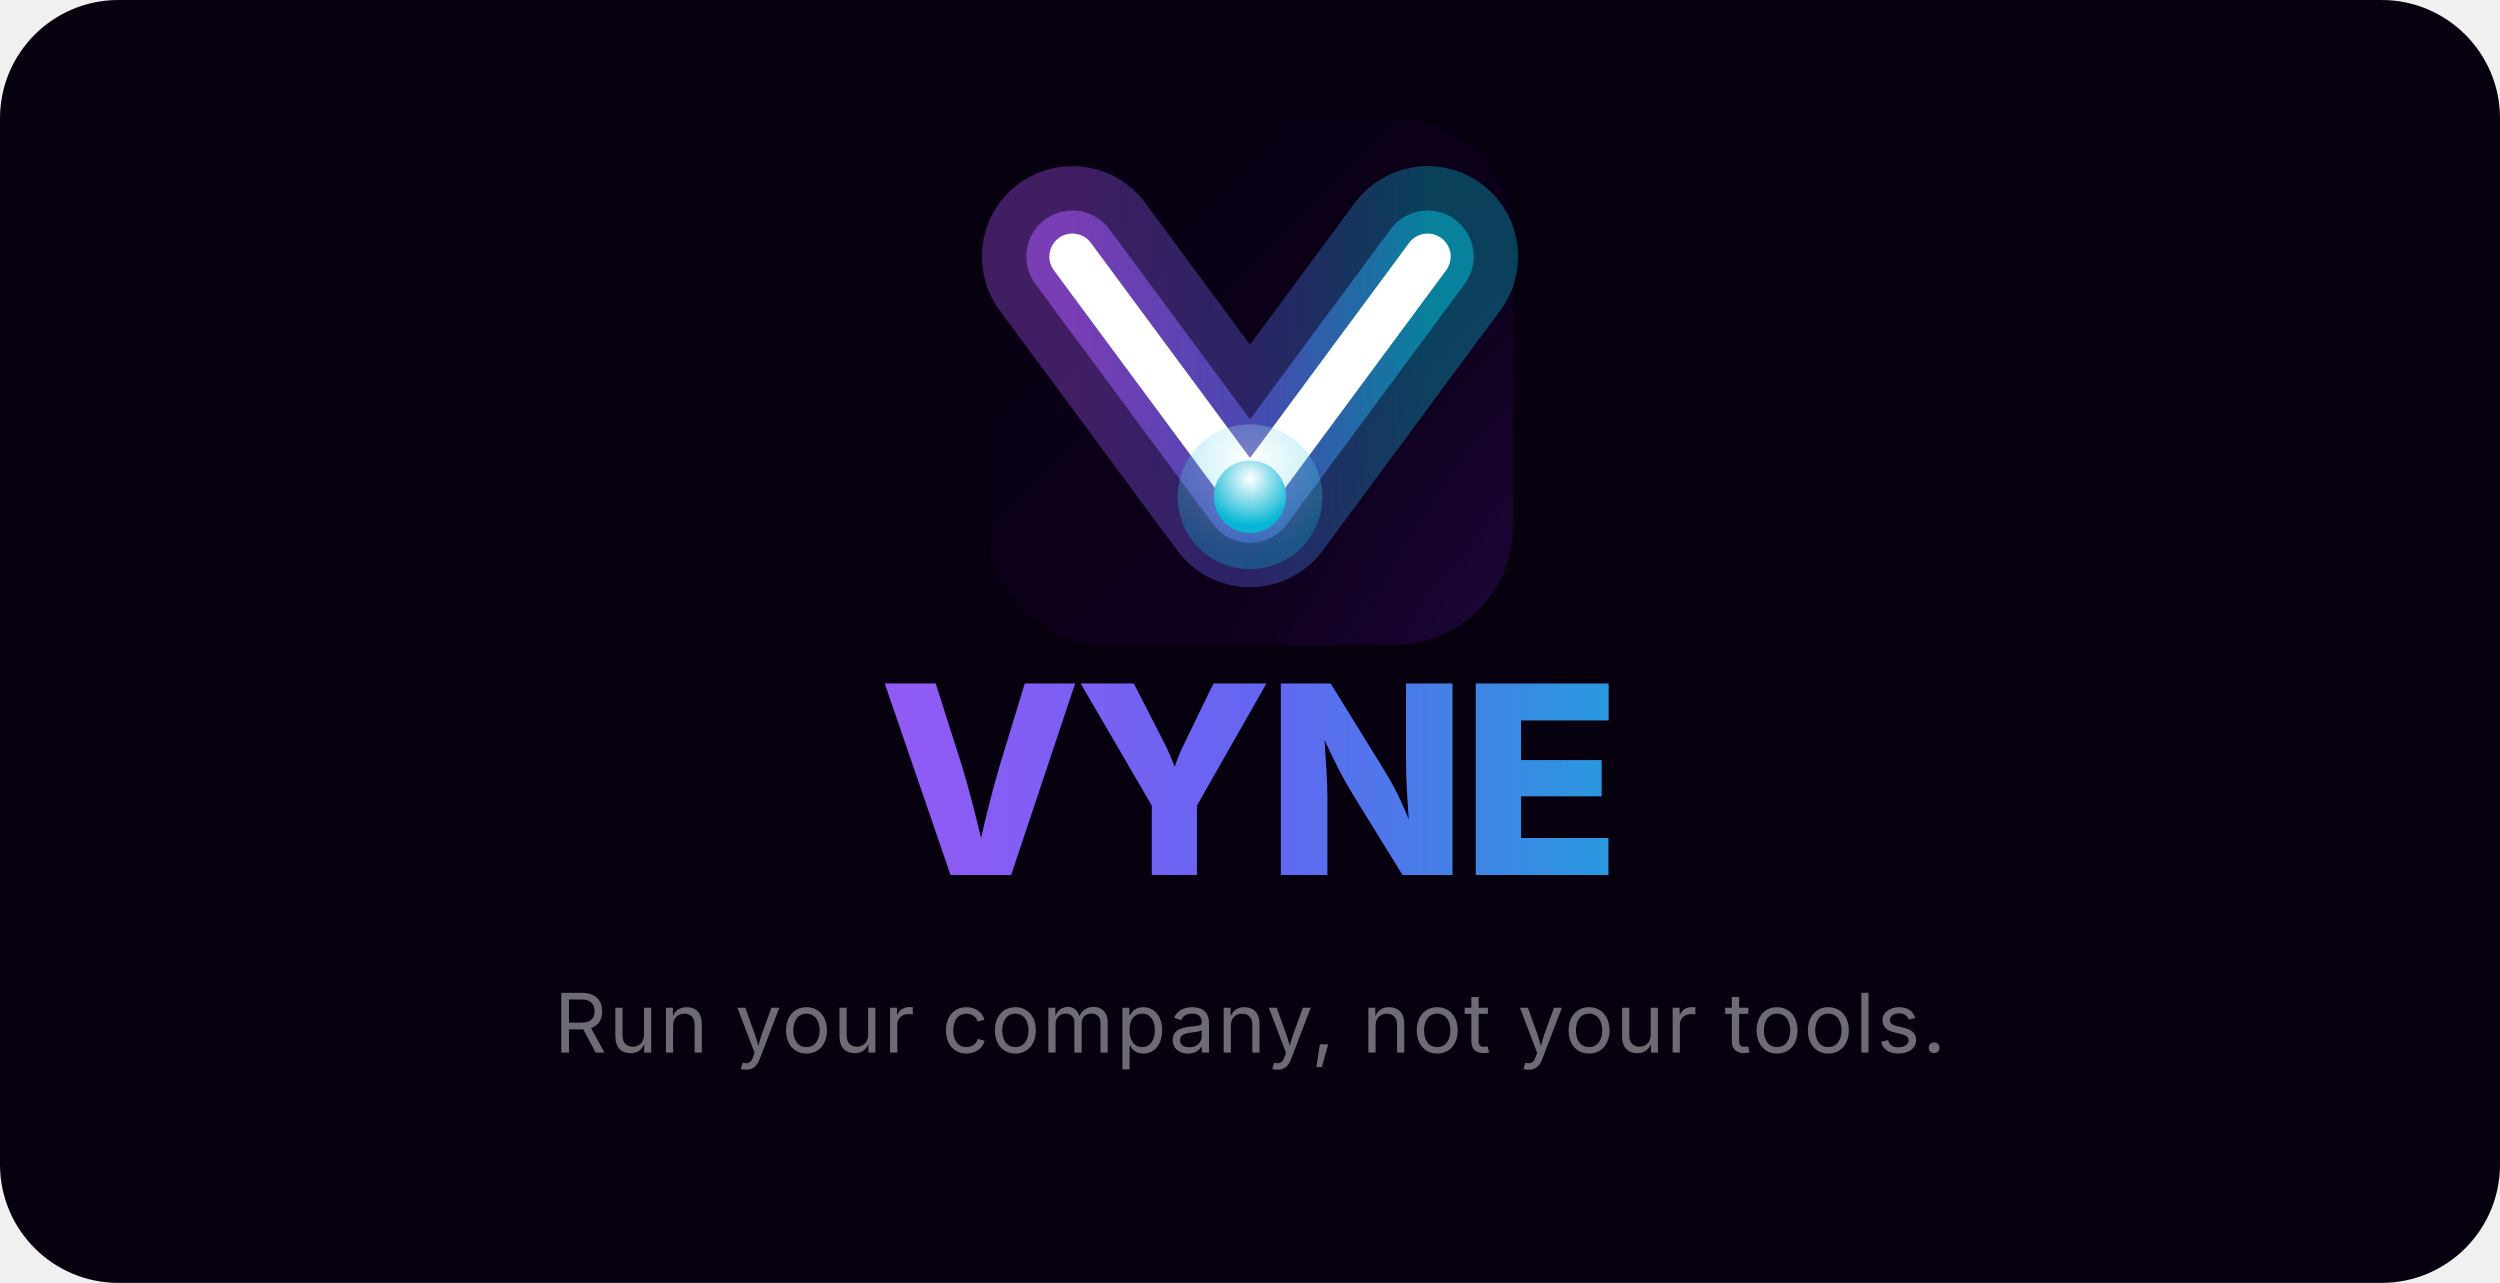
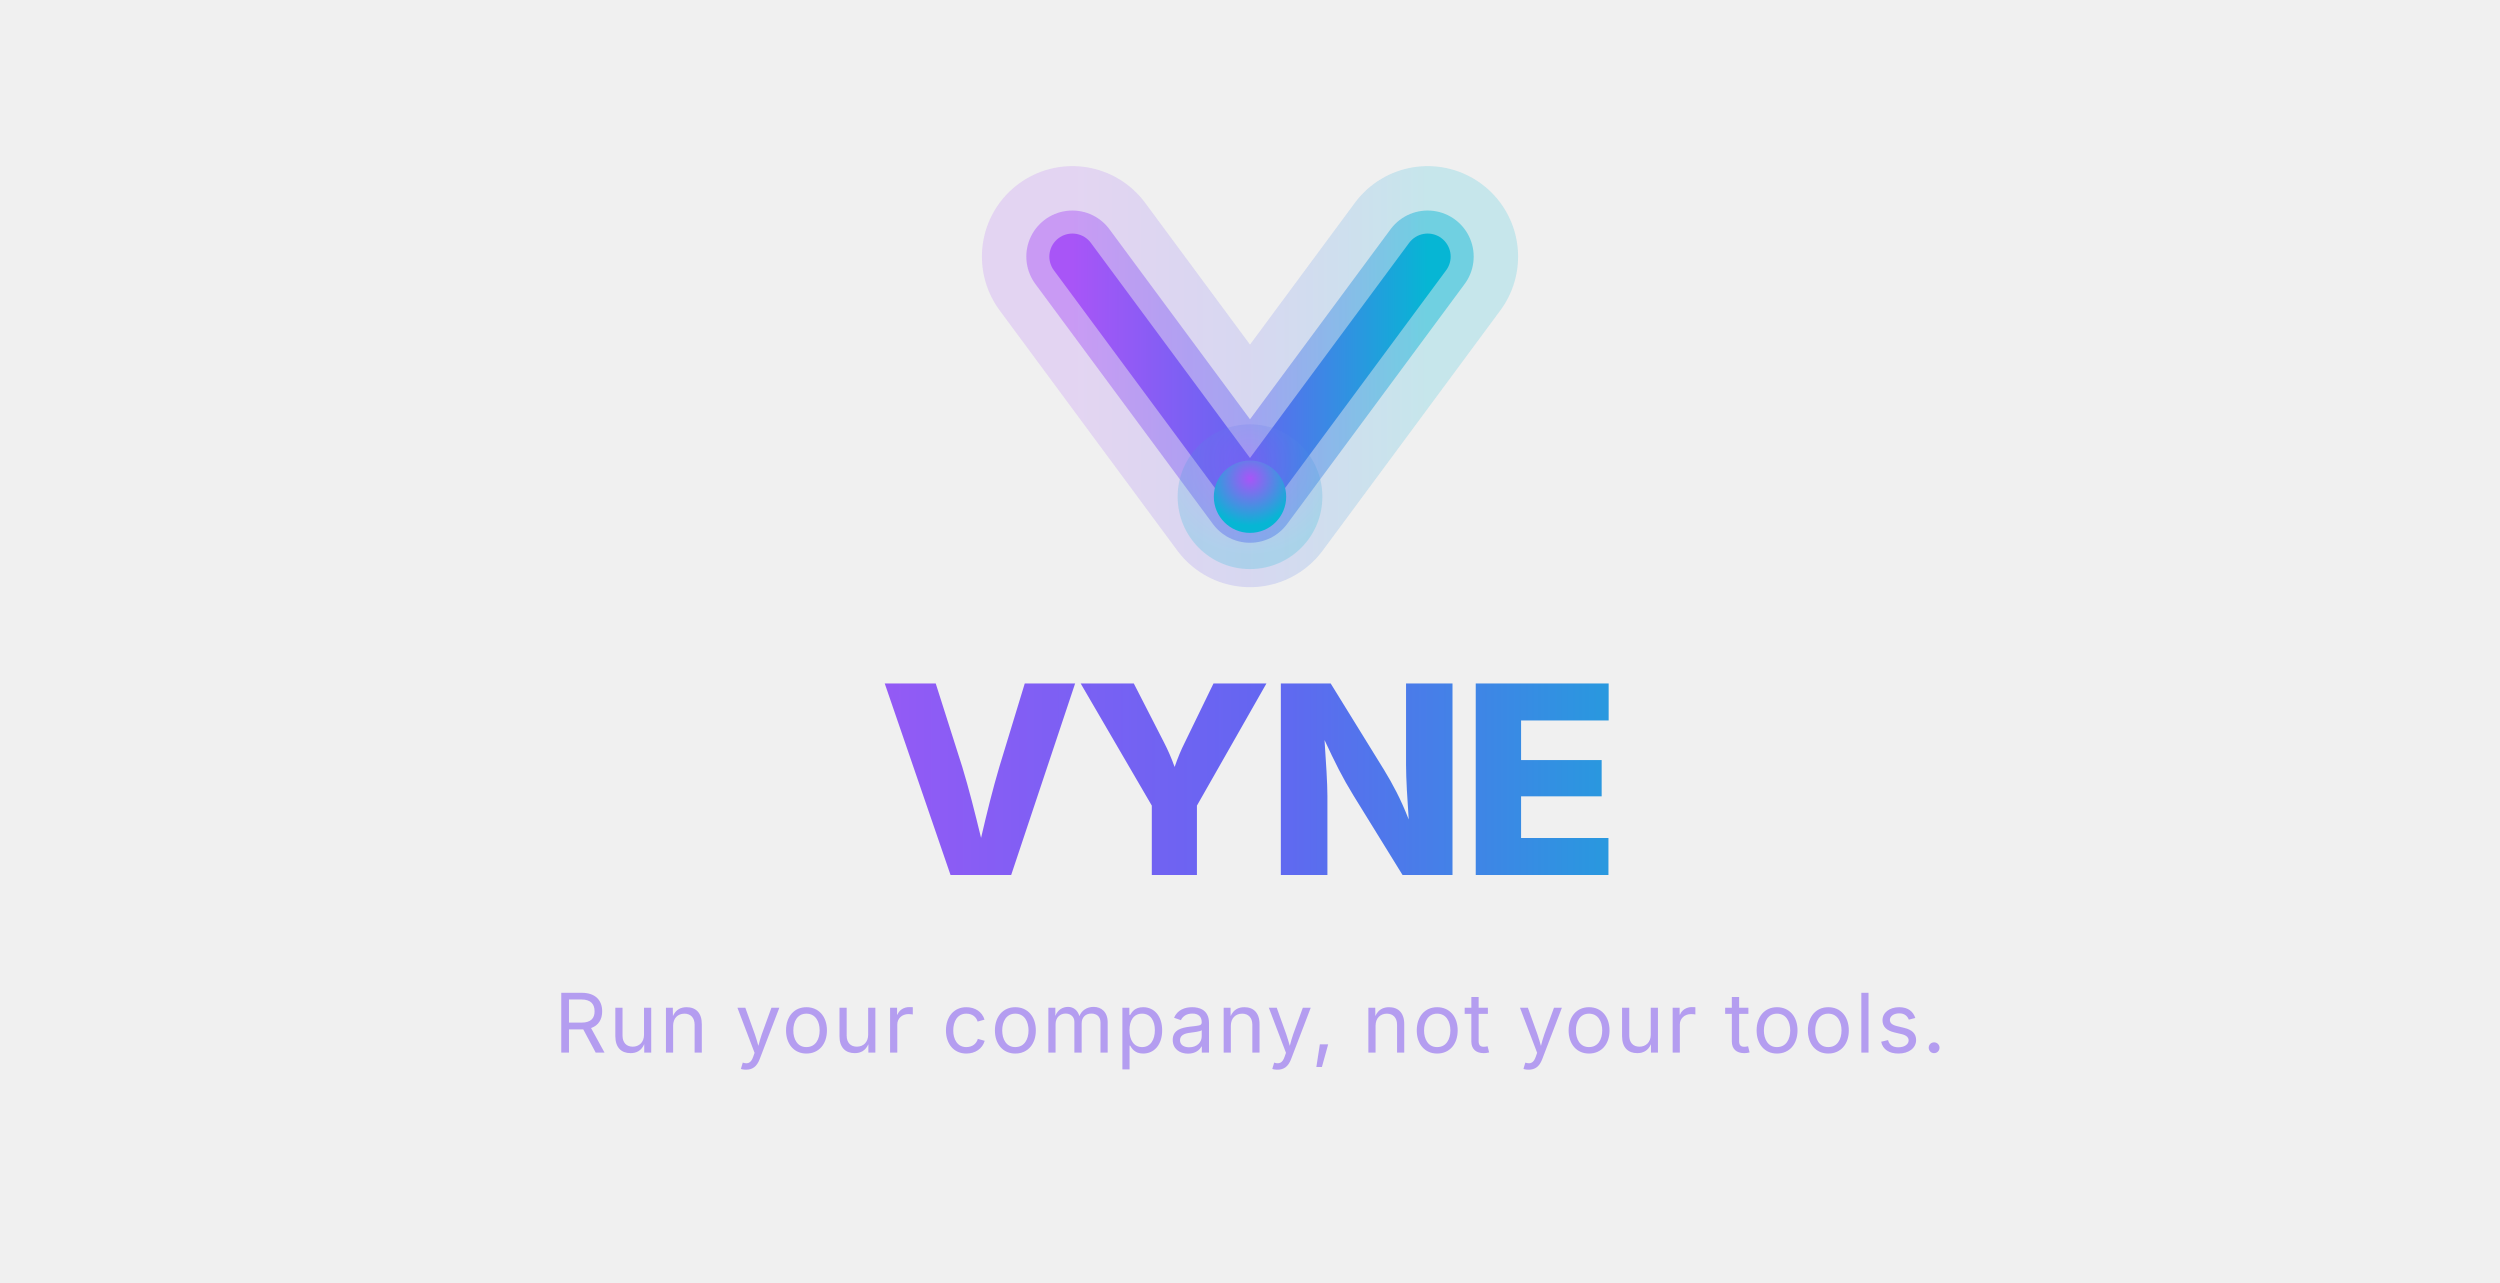
<svg xmlns="http://www.w3.org/2000/svg" width="380" height="195" viewBox="0 0 380 195" fill="none">
-   <rect width="380" height="195" rx="18" fill="#06000F" />
  <g transform="translate(150, 18)">
-     <rect width="80" height="80" rx="18" fill="url(#sibg)" />
-     <rect width="80" height="80" rx="18" fill="url(#sigl)" />
-     <path d="M13 21 L40 57.5 L67 21" stroke="url(#svg)" stroke-width="27.5" stroke-linecap="round" stroke-linejoin="round" fill="none" opacity="0.35" />
-     <path d="M13 21 L40 57.5 L67 21" stroke="url(#svg)" stroke-width="14" stroke-linecap="round" stroke-linejoin="round" fill="none" opacity="0.55" />
-     <path d="M13 21 L40 57.5 L67 21" stroke="white" stroke-width="7" stroke-linecap="round" stroke-linejoin="round" fill="none" />
-     <circle cx="40" cy="57.5" r="11" fill="url(#sdg)" opacity="0.3" />
+     <path d="M13 21 L40 57.5 L67 21" stroke="url(#svg)" stroke-width="27.5" stroke-linecap="round" stroke-linejoin="round" fill="none" opacity="0.18" />
+     <path d="M13 21 L40 57.5 L67 21" stroke="url(#svg)" stroke-width="14" stroke-linecap="round" stroke-linejoin="round" fill="none" opacity="0.45" />
+     <path d="M13 21 L40 57.5 L67 21" stroke="url(#svg)" stroke-width="7" stroke-linecap="round" stroke-linejoin="round" fill="none" />
+     <circle cx="40" cy="57.5" r="11" fill="url(#sdg)" opacity="0.2" />
    <circle cx="40" cy="57.5" r="5.5" fill="url(#sdg)" />
  </g>
  <text x="190" y="133" text-anchor="middle" font-family="system-ui,-apple-system,'Segoe UI',sans-serif" font-size="40" font-weight="800" letter-spacing="-1" fill="url(#stg)">VYNE</text>
-   <text x="190" y="160" text-anchor="middle" font-family="system-ui,-apple-system,'Segoe UI',sans-serif" font-size="12.5" font-weight="400" letter-spacing="0.3" fill="rgba(255,255,255,0.42)">Run your company, not your tools.</text>
+   <text x="190" y="160" text-anchor="middle" font-family="system-ui,-apple-system,'Segoe UI',sans-serif" font-size="12.5" font-weight="400" letter-spacing="0.3" fill="rgba(160,130,240,0.75)">Run your company, not your tools.</text>
  <defs>
-     <linearGradient id="sibg" x1="0" y1="0" x2="80" y2="80" gradientUnits="userSpaceOnUse">
-       <stop stop-color="#06000F" />
-       <stop offset="1" stop-color="#110022" />
-     </linearGradient>
-     <radialGradient id="sigl" cx="50%" cy="72%" r="55%" gradientUnits="userSpaceOnUse">
-       <stop stop-color="#7C3AED" stop-opacity="0.45" />
-       <stop offset="1" stop-color="#7C3AED" stop-opacity="0" />
-     </radialGradient>
    <linearGradient id="svg" x1="13" y1="21" x2="67" y2="21" gradientUnits="userSpaceOnUse">
      <stop stop-color="#A855F7" />
      <stop offset="0.5" stop-color="#6366F1" />
      <stop offset="1" stop-color="#06B6D4" />
    </linearGradient>
    <radialGradient id="sdg" cx="50%" cy="25%" r="65%">
-       <stop stop-color="#FFFFFF" />
+       <stop stop-color="#A855F7" />
      <stop offset="1" stop-color="#06B6D4" />
    </radialGradient>
    <linearGradient id="stg" x1="110" y1="0" x2="275" y2="0" gradientUnits="userSpaceOnUse">
      <stop stop-color="#A855F7" />
      <stop offset="0.5" stop-color="#6366F1" />
      <stop offset="1" stop-color="#06B6D4" />
    </linearGradient>
  </defs>
</svg>
